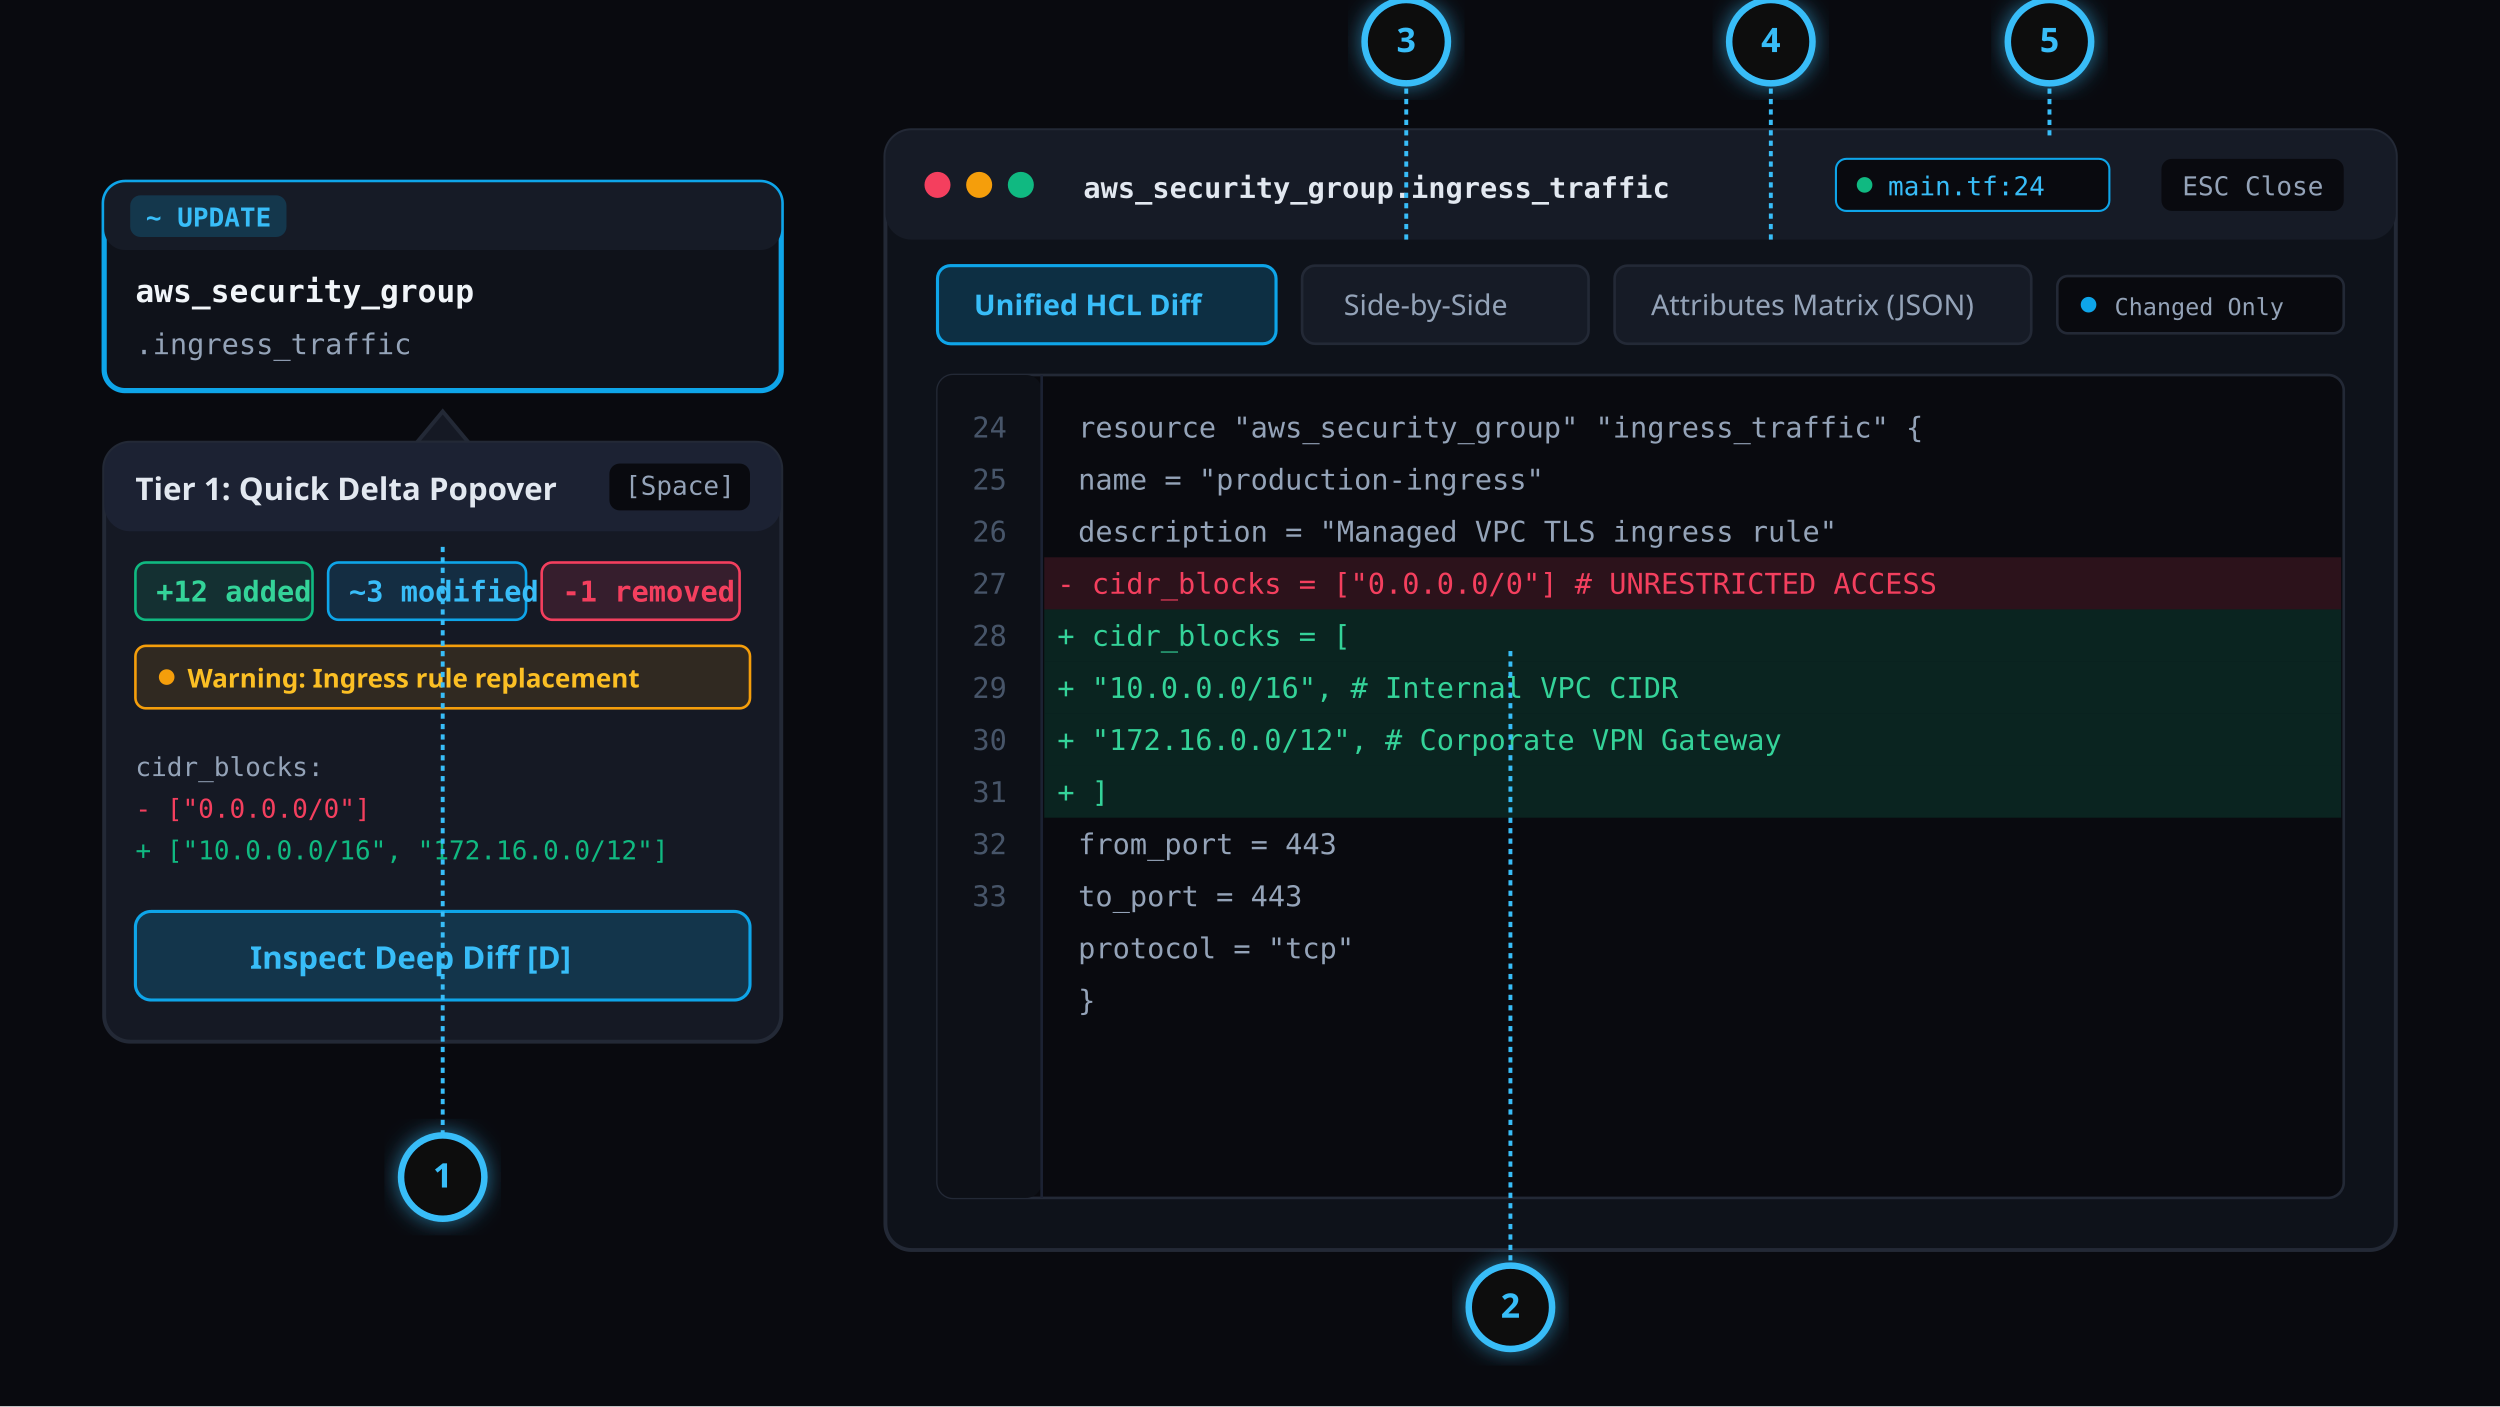
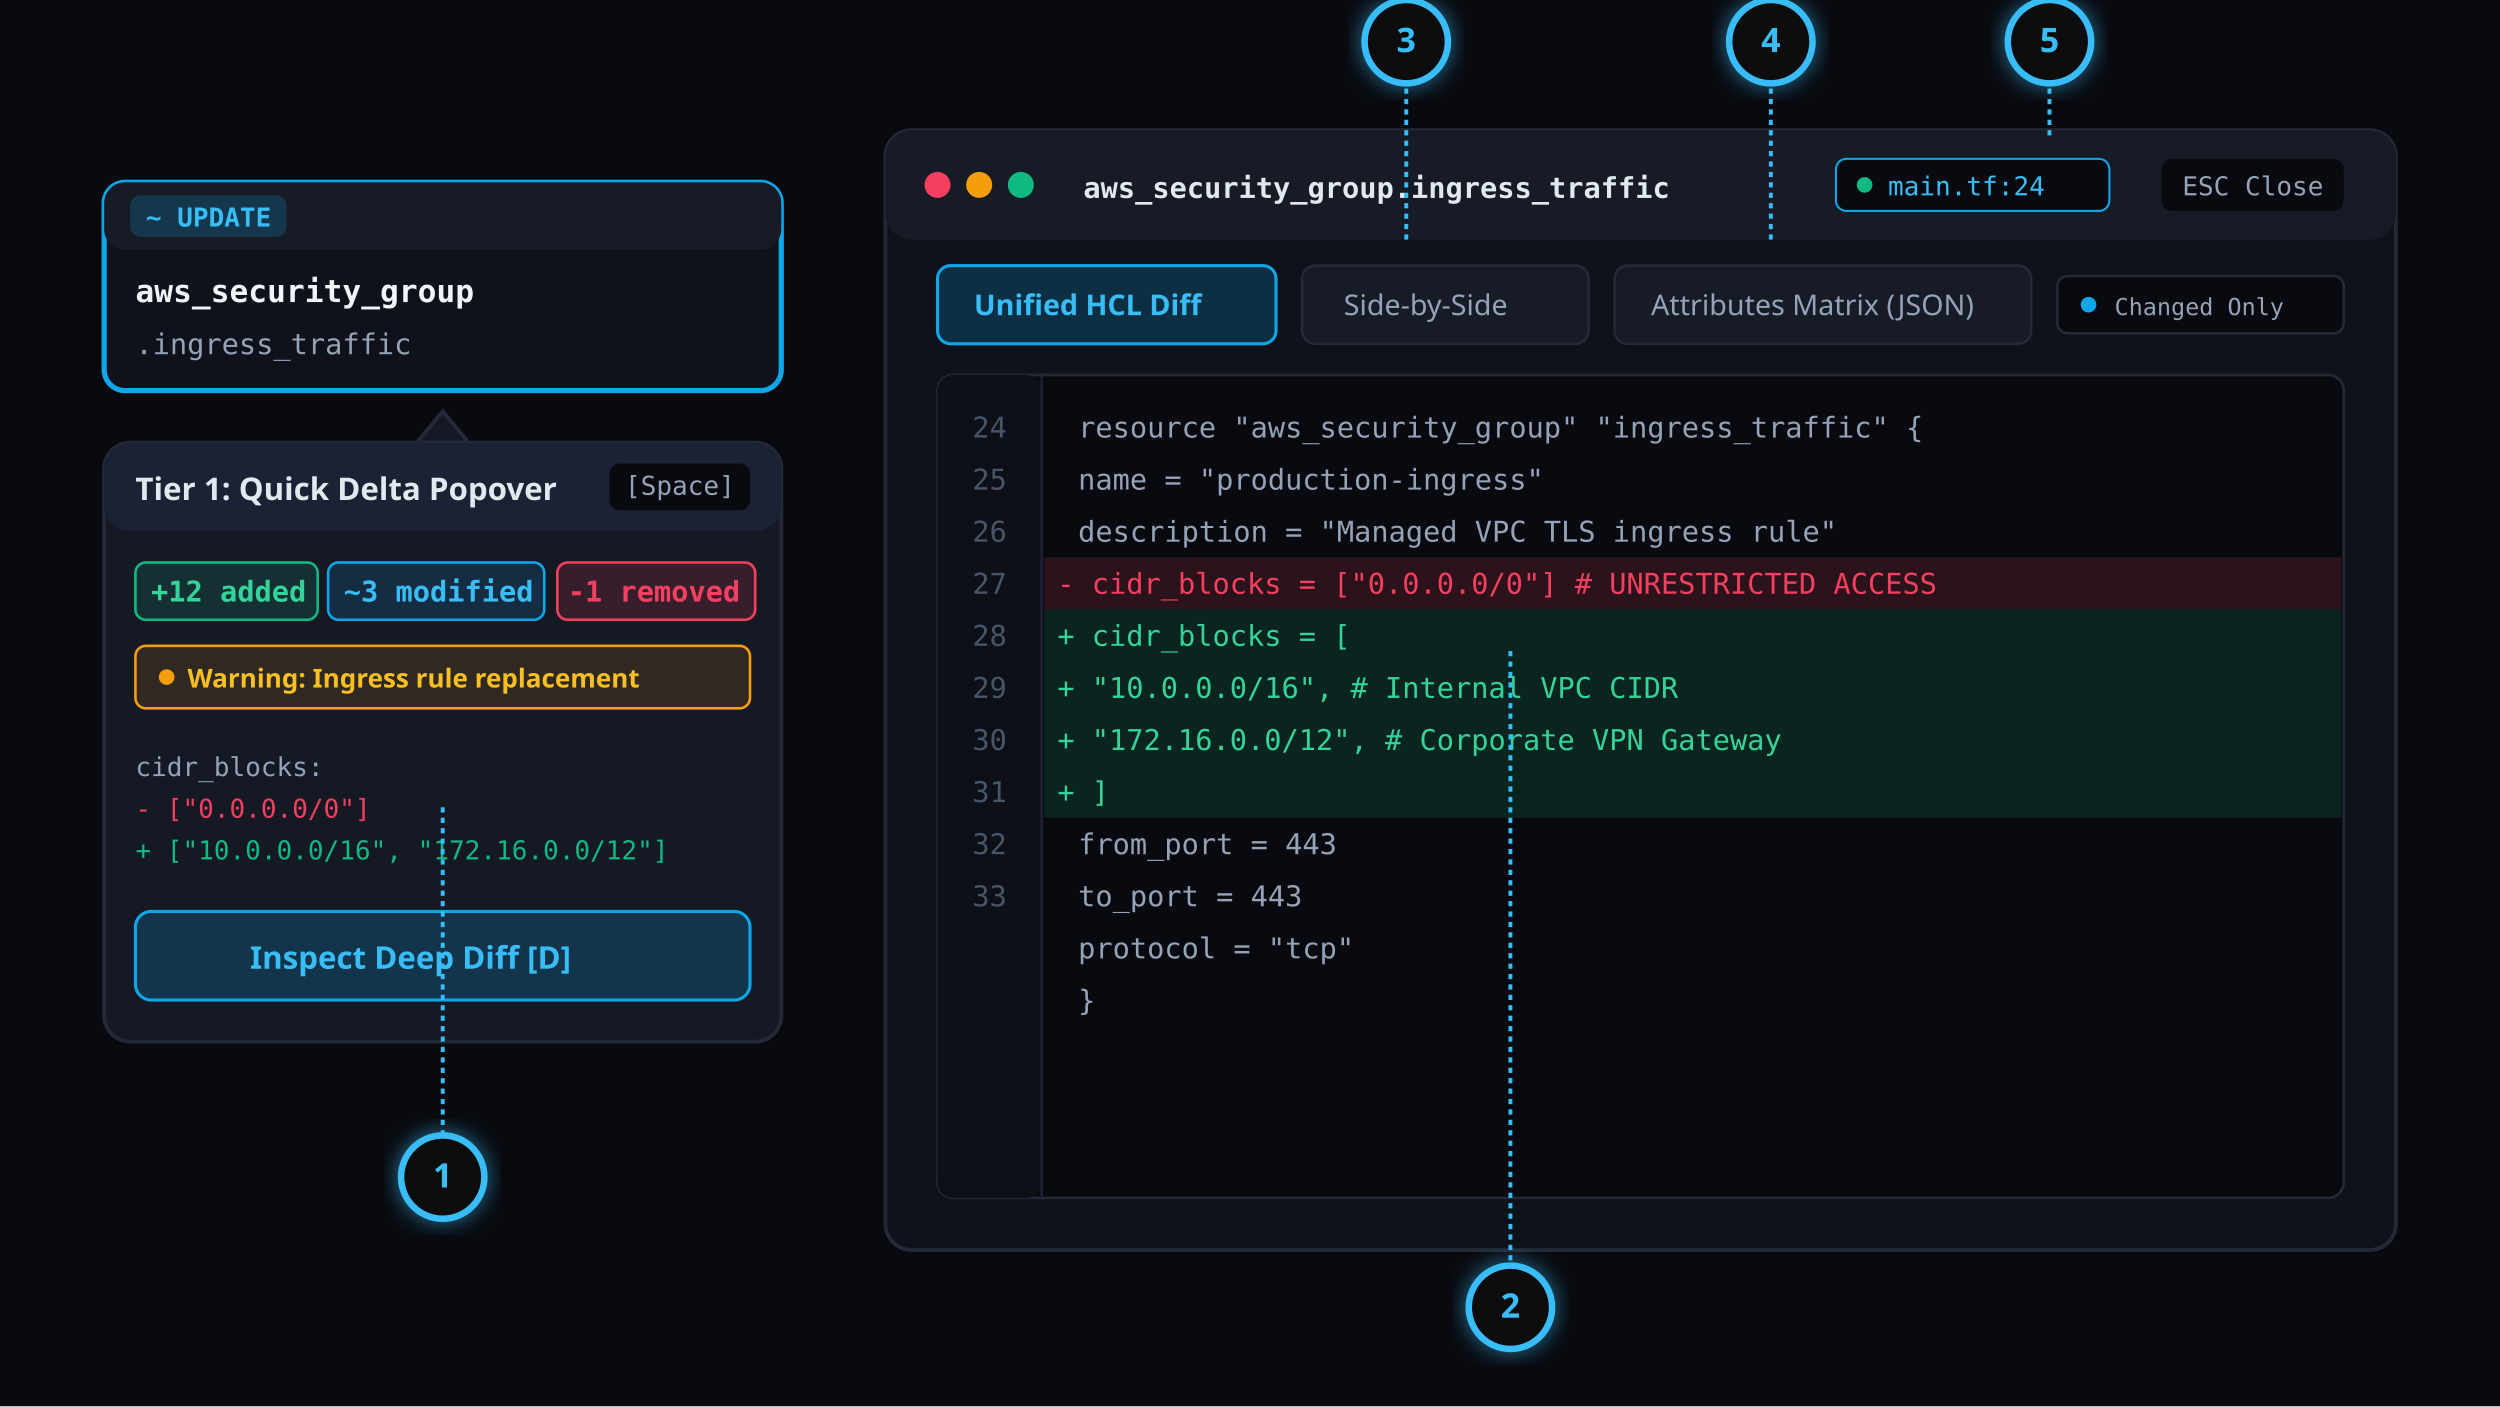
<svg xmlns="http://www.w3.org/2000/svg" width="960" height="540" viewBox="0 0 960 540" fill="none">
  <defs>
    <pattern id="grid-dots-rd" x="0" y="0" width="24" height="24" patternUnits="userSpaceOnUse">
      <circle cx="2" cy="2" r="1" fill="#1e2638" />
    </pattern>
    <filter id="glow-rd" x="-20%" y="-20%" width="140%" height="140%">
      <feDropShadow dx="0" dy="0" stdDeviation="4" flood-color="#38bdf8" flood-opacity="0.6" />
    </filter>
  </defs>
  <rect width="960" height="540" fill="#090a0f" />
  <g transform="translate(40, 70)">
    <rect width="260" height="80" rx="8" fill="#0f121a" stroke="#0ea5e9" stroke-width="2" />
    <rect x="0" y="0" width="260" height="26" rx="8" fill="#161b26" />
    <rect x="10" y="5" width="60" height="16" rx="4" fill="#0ea5e9" fill-opacity="0.2" />
    <text x="16" y="17" fill="#38bdf8" font-family="'DM Mono', monospace" font-size="10" font-weight="700">~ UPDATE</text>
    <text x="12" y="46" fill="#f1f5f9" font-family="'DM Mono', monospace" font-size="12" font-weight="600">aws_security_group</text>
    <text x="12" y="66" fill="#94a3b8" font-family="'DM Mono', monospace" font-size="11">.ingress_traffic</text>
    <g transform="translate(0, 100)">
      <polygon points="120,0 130,-12 140,0" fill="#151924" stroke="#232936" stroke-width="1.5" />
      <rect width="260" height="230" rx="10" fill="#151924" stroke="#232936" stroke-width="1.5" />
      <rect x="0" y="0" width="260" height="34" rx="10" fill="#1c2233" />
      <text x="12" y="22" fill="#e2e8f0" font-family="'DM Sans', sans-serif" font-size="12" font-weight="600">Tier 1: Quick Delta Popover</text>
      <rect x="194" y="8" width="54" height="18" rx="4" fill="#090a0f" />
      <text x="200" y="20" fill="#94a3b8" font-family="'DM Mono', monospace" font-size="10">[Space]</text>
      <g transform="translate(12, 46)">
-         <rect x="0" y="0" width="68" height="22" rx="4" fill="#10b981" fill-opacity="0.15" stroke="#10b981" stroke-width="1" />
-         <text x="8" y="15" fill="#34d399" font-family="'DM Mono', monospace" font-size="11" font-weight="600">+12 added</text>
-         <rect x="74" y="0" width="76" height="22" rx="4" fill="#0ea5e9" fill-opacity="0.15" stroke="#0ea5e9" stroke-width="1" />
-         <text x="82" y="15" fill="#38bdf8" font-family="'DM Mono', monospace" font-size="11" font-weight="600">~3 modified</text>
-         <rect x="156" y="0" width="76" height="22" rx="4" fill="#f43f5e" fill-opacity="0.15" stroke="#f43f5e" stroke-width="1" />
-         <text x="164" y="15" fill="#f43f5e" font-family="'DM Mono', monospace" font-size="11" font-weight="600">-1 removed</text>
+         <rect x="0" y="0" width="70" height="22" rx="4" fill="#10b981" fill-opacity="0.15" stroke="#10b981" stroke-width="1" />
+         <text x="6" y="15" fill="#34d399" font-family="'DM Mono', monospace" font-size="11" font-weight="600">+12 added</text>
+         <rect x="74" y="0" width="83" height="22" rx="4" fill="#0ea5e9" fill-opacity="0.15" stroke="#0ea5e9" stroke-width="1" />
+         <text x="80" y="15" fill="#38bdf8" font-family="'DM Mono', monospace" font-size="11" font-weight="600">~3 modified</text>
+         <rect x="162" y="0" width="76" height="22" rx="4" fill="#f43f5e" fill-opacity="0.15" stroke="#f43f5e" stroke-width="1" />
+         <text x="166" y="15" fill="#f43f5e" font-family="'DM Mono', monospace" font-size="11" font-weight="600">-1 removed</text>
      </g>
      <rect x="12" y="78" width="236" height="24" rx="4" fill="#f59e0b" fill-opacity="0.12" stroke="#f59e0b" stroke-width="1" />
      <circle cx="24" cy="90" r="3" fill="#f59e0b" />
      <text x="32" y="94" fill="#fbbf24" font-family="'DM Sans', sans-serif" font-size="10" font-weight="600">Warning: Ingress rule replacement</text>
      <g transform="translate(12, 114)">
        <text x="0" y="14" fill="#94a3b8" font-family="'DM Mono', monospace" font-size="10">cidr_blocks:</text>
        <text x="0" y="30" fill="#f43f5e" font-family="'DM Mono', monospace" font-size="10">- ["0.0.0.0/0"]</text>
        <text x="0" y="46" fill="#10b981" font-family="'DM Mono', monospace" font-size="10">+ ["10.0.0.0/16", "172.16.0.0/12"]</text>
      </g>
      <rect x="12" y="180" width="236" height="34" rx="6" fill="#0ea5e9" fill-opacity="0.2" stroke="#0ea5e9" stroke-width="1.2" />
      <text x="56" y="202" fill="#38bdf8" font-family="'DM Sans', sans-serif" font-size="12" font-weight="600">Inspect Deep Diff [D]</text>
    </g>
  </g>
  <g transform="translate(340, 50)">
    <rect width="580" height="430" rx="10" fill="#0e121a" stroke="#232936" stroke-width="1.5" />
    <rect x="0" y="0" width="580" height="42" rx="10" fill="#161b26" />
    <circle cx="20" cy="21" r="5" fill="#f43f5e" />
    <circle cx="36" cy="21" r="5" fill="#f59e0b" />
    <circle cx="52" cy="21" r="5" fill="#10b981" />
    <text x="76" y="26" fill="#e2e8f0" font-family="'DM Mono', monospace" font-size="11" font-weight="600">aws_security_group.ingress_traffic</text>
    <rect x="365" y="11" width="105" height="20" rx="4" fill="#090a0f" stroke="#0ea5e9" stroke-width="0.8" />
    <circle cx="376" cy="21" r="3" fill="#10b981" />
    <text x="385" y="25" fill="#38bdf8" font-family="'DM Mono', monospace" font-size="10">main.tf:24</text>
    <rect x="490" y="11" width="70" height="20" rx="4" fill="#090a0f" />
    <text x="498" y="25" fill="#94a3b8" font-family="'DM Mono', monospace" font-size="10">ESC Close</text>
    <g transform="translate(20, 52)">
      <rect x="0" y="0" width="130" height="30" rx="5" fill="#0ea5e9" fill-opacity="0.2" stroke="#0ea5e9" stroke-width="1.2" />
      <text x="14" y="19" fill="#38bdf8" font-family="'DM Sans', sans-serif" font-size="11" font-weight="600">Unified HCL Diff</text>
      <rect x="140" y="0" width="110" height="30" rx="5" fill="#161b26" stroke="#232936" />
      <text x="156" y="19" fill="#94a3b8" font-family="'DM Sans', sans-serif" font-size="11">Side-by-Side</text>
      <rect x="260" y="0" width="160" height="30" rx="5" fill="#161b26" stroke="#232936" />
      <text x="274" y="19" fill="#94a3b8" font-family="'DM Sans', sans-serif" font-size="11">Attributes Matrix (JSON)</text>
      <rect x="430" y="4" width="110" height="22" rx="4" fill="#090a0f" stroke="#232936" />
      <circle cx="442" cy="15" r="3" fill="#0ea5e9" />
      <text x="452" y="19" fill="#94a3b8" font-family="'DM Mono', monospace" font-size="9">Changed Only</text>
    </g>
    <g transform="translate(20, 94)">
      <rect width="540" height="316" rx="6" fill="#090a0f" stroke="#232936" />
      <rect width="40" height="316" rx="6" fill="#0d1017" />
      <line x1="40" y1="0" x2="40" y2="316" stroke="#1c2233" />
      <text x="20" y="24" text-anchor="middle" fill="#475569" font-family="'DM Mono', monospace" font-size="11">24</text>
      <text x="20" y="44" text-anchor="middle" fill="#475569" font-family="'DM Mono', monospace" font-size="11">25</text>
      <text x="20" y="64" text-anchor="middle" fill="#475569" font-family="'DM Mono', monospace" font-size="11">26</text>
      <text x="20" y="84" text-anchor="middle" fill="#475569" font-family="'DM Mono', monospace" font-size="11">27</text>
      <text x="20" y="104" text-anchor="middle" fill="#475569" font-family="'DM Mono', monospace" font-size="11">28</text>
      <text x="20" y="124" text-anchor="middle" fill="#475569" font-family="'DM Mono', monospace" font-size="11">29</text>
      <text x="20" y="144" text-anchor="middle" fill="#475569" font-family="'DM Mono', monospace" font-size="11">30</text>
      <text x="20" y="164" text-anchor="middle" fill="#475569" font-family="'DM Mono', monospace" font-size="11">31</text>
      <text x="20" y="184" text-anchor="middle" fill="#475569" font-family="'DM Mono', monospace" font-size="11">32</text>
      <text x="20" y="204" text-anchor="middle" fill="#475569" font-family="'DM Mono', monospace" font-size="11">33</text>
      <text x="54" y="24" fill="#94a3b8" font-family="'DM Mono', monospace" font-size="11">  resource "aws_security_group" "ingress_traffic" {</text>
      <text x="54" y="44" fill="#94a3b8" font-family="'DM Mono', monospace" font-size="11">    name        = "production-ingress"</text>
      <text x="54" y="64" fill="#94a3b8" font-family="'DM Mono', monospace" font-size="11">    description = "Managed VPC TLS ingress rule"</text>
      <rect x="41" y="70" width="498" height="20" fill="#f43f5e" fill-opacity="0.15" />
      <text x="46" y="84" fill="#f43f5e" font-family="'DM Mono', monospace" font-size="11">-   cidr_blocks = ["0.0.0.0/0"] # UNRESTRICTED ACCESS</text>
      <rect x="41" y="90" width="498" height="20" fill="#10b981" fill-opacity="0.15" />
      <text x="46" y="104" fill="#34d399" font-family="'DM Mono', monospace" font-size="11">+   cidr_blocks = [</text>
      <rect x="41" y="110" width="498" height="20" fill="#10b981" fill-opacity="0.15" />
      <text x="46" y="124" fill="#34d399" font-family="'DM Mono', monospace" font-size="11">+     "10.0.0.0/16",    # Internal VPC CIDR</text>
      <rect x="41" y="130" width="498" height="20" fill="#10b981" fill-opacity="0.15" />
      <text x="46" y="144" fill="#34d399" font-family="'DM Mono', monospace" font-size="11">+     "172.16.0.0/12",  # Corporate VPN Gateway</text>
      <rect x="41" y="150" width="498" height="20" fill="#10b981" fill-opacity="0.15" />
      <text x="46" y="164" fill="#34d399" font-family="'DM Mono', monospace" font-size="11">+   ]</text>
      <text x="54" y="184" fill="#94a3b8" font-family="'DM Mono', monospace" font-size="11">    from_port   = 443</text>
      <text x="54" y="204" fill="#94a3b8" font-family="'DM Mono', monospace" font-size="11">    to_port     = 443</text>
      <text x="54" y="224" fill="#94a3b8" font-family="'DM Mono', monospace" font-size="11">    protocol    = "tcp"</text>
      <text x="54" y="244" fill="#94a3b8" font-family="'DM Mono', monospace" font-size="11">  }</text>
    </g>
  </g>
-   <line x1="170" y1="210" x2="170" y2="440" stroke="#38bdf8" stroke-width="1.5" stroke-dasharray="2 2" />
+   <line x1="170" y1="310" x2="170" y2="440" stroke="#38bdf8" stroke-width="1.5" stroke-dasharray="2 2" />
  <g class="callout-pin" transform="translate(170, 452)">
    <circle cx="0" cy="0" r="16" fill="#090a0f" stroke="#38bdf8" stroke-width="2.5" filter="url(#glow-rd)" />
    <text x="0" y="4" text-anchor="middle" fill="#38bdf8" font-family="'DM Sans', sans-serif" font-size="13" font-weight="700">1</text>
  </g>
  <line x1="580" y1="250" x2="580" y2="490" stroke="#38bdf8" stroke-width="1.5" stroke-dasharray="2 2" />
  <g class="callout-pin" transform="translate(580, 502)">
    <circle cx="0" cy="0" r="16" fill="#090a0f" stroke="#38bdf8" stroke-width="2.5" filter="url(#glow-rd)" />
    <text x="0" y="4" text-anchor="middle" fill="#38bdf8" font-family="'DM Sans', sans-serif" font-size="13" font-weight="700">2</text>
  </g>
  <line x1="540" y1="92" x2="540" y2="24" stroke="#38bdf8" stroke-width="1.5" stroke-dasharray="2 2" />
  <g class="callout-pin" transform="translate(540, 16)">
    <circle cx="0" cy="0" r="16" fill="#090a0f" stroke="#38bdf8" stroke-width="2.5" filter="url(#glow-rd)" />
    <text x="0" y="4" text-anchor="middle" fill="#38bdf8" font-family="'DM Sans', sans-serif" font-size="13" font-weight="700">3</text>
  </g>
  <line x1="680" y1="92" x2="680" y2="24" stroke="#38bdf8" stroke-width="1.5" stroke-dasharray="2 2" />
  <g class="callout-pin" transform="translate(680, 16)">
    <circle cx="0" cy="0" r="16" fill="#090a0f" stroke="#38bdf8" stroke-width="2.5" filter="url(#glow-rd)" />
    <text x="0" y="4" text-anchor="middle" fill="#38bdf8" font-family="'DM Sans', sans-serif" font-size="13" font-weight="700">4</text>
  </g>
  <line x1="787" y1="52" x2="787" y2="24" stroke="#38bdf8" stroke-width="1.5" stroke-dasharray="2 2" />
  <g class="callout-pin" transform="translate(787, 16)">
    <circle cx="0" cy="0" r="16" fill="#090a0f" stroke="#38bdf8" stroke-width="2.5" filter="url(#glow-rd)" />
    <text x="0" y="4" text-anchor="middle" fill="#38bdf8" font-family="'DM Sans', sans-serif" font-size="13" font-weight="700">5</text>
  </g>
</svg>
